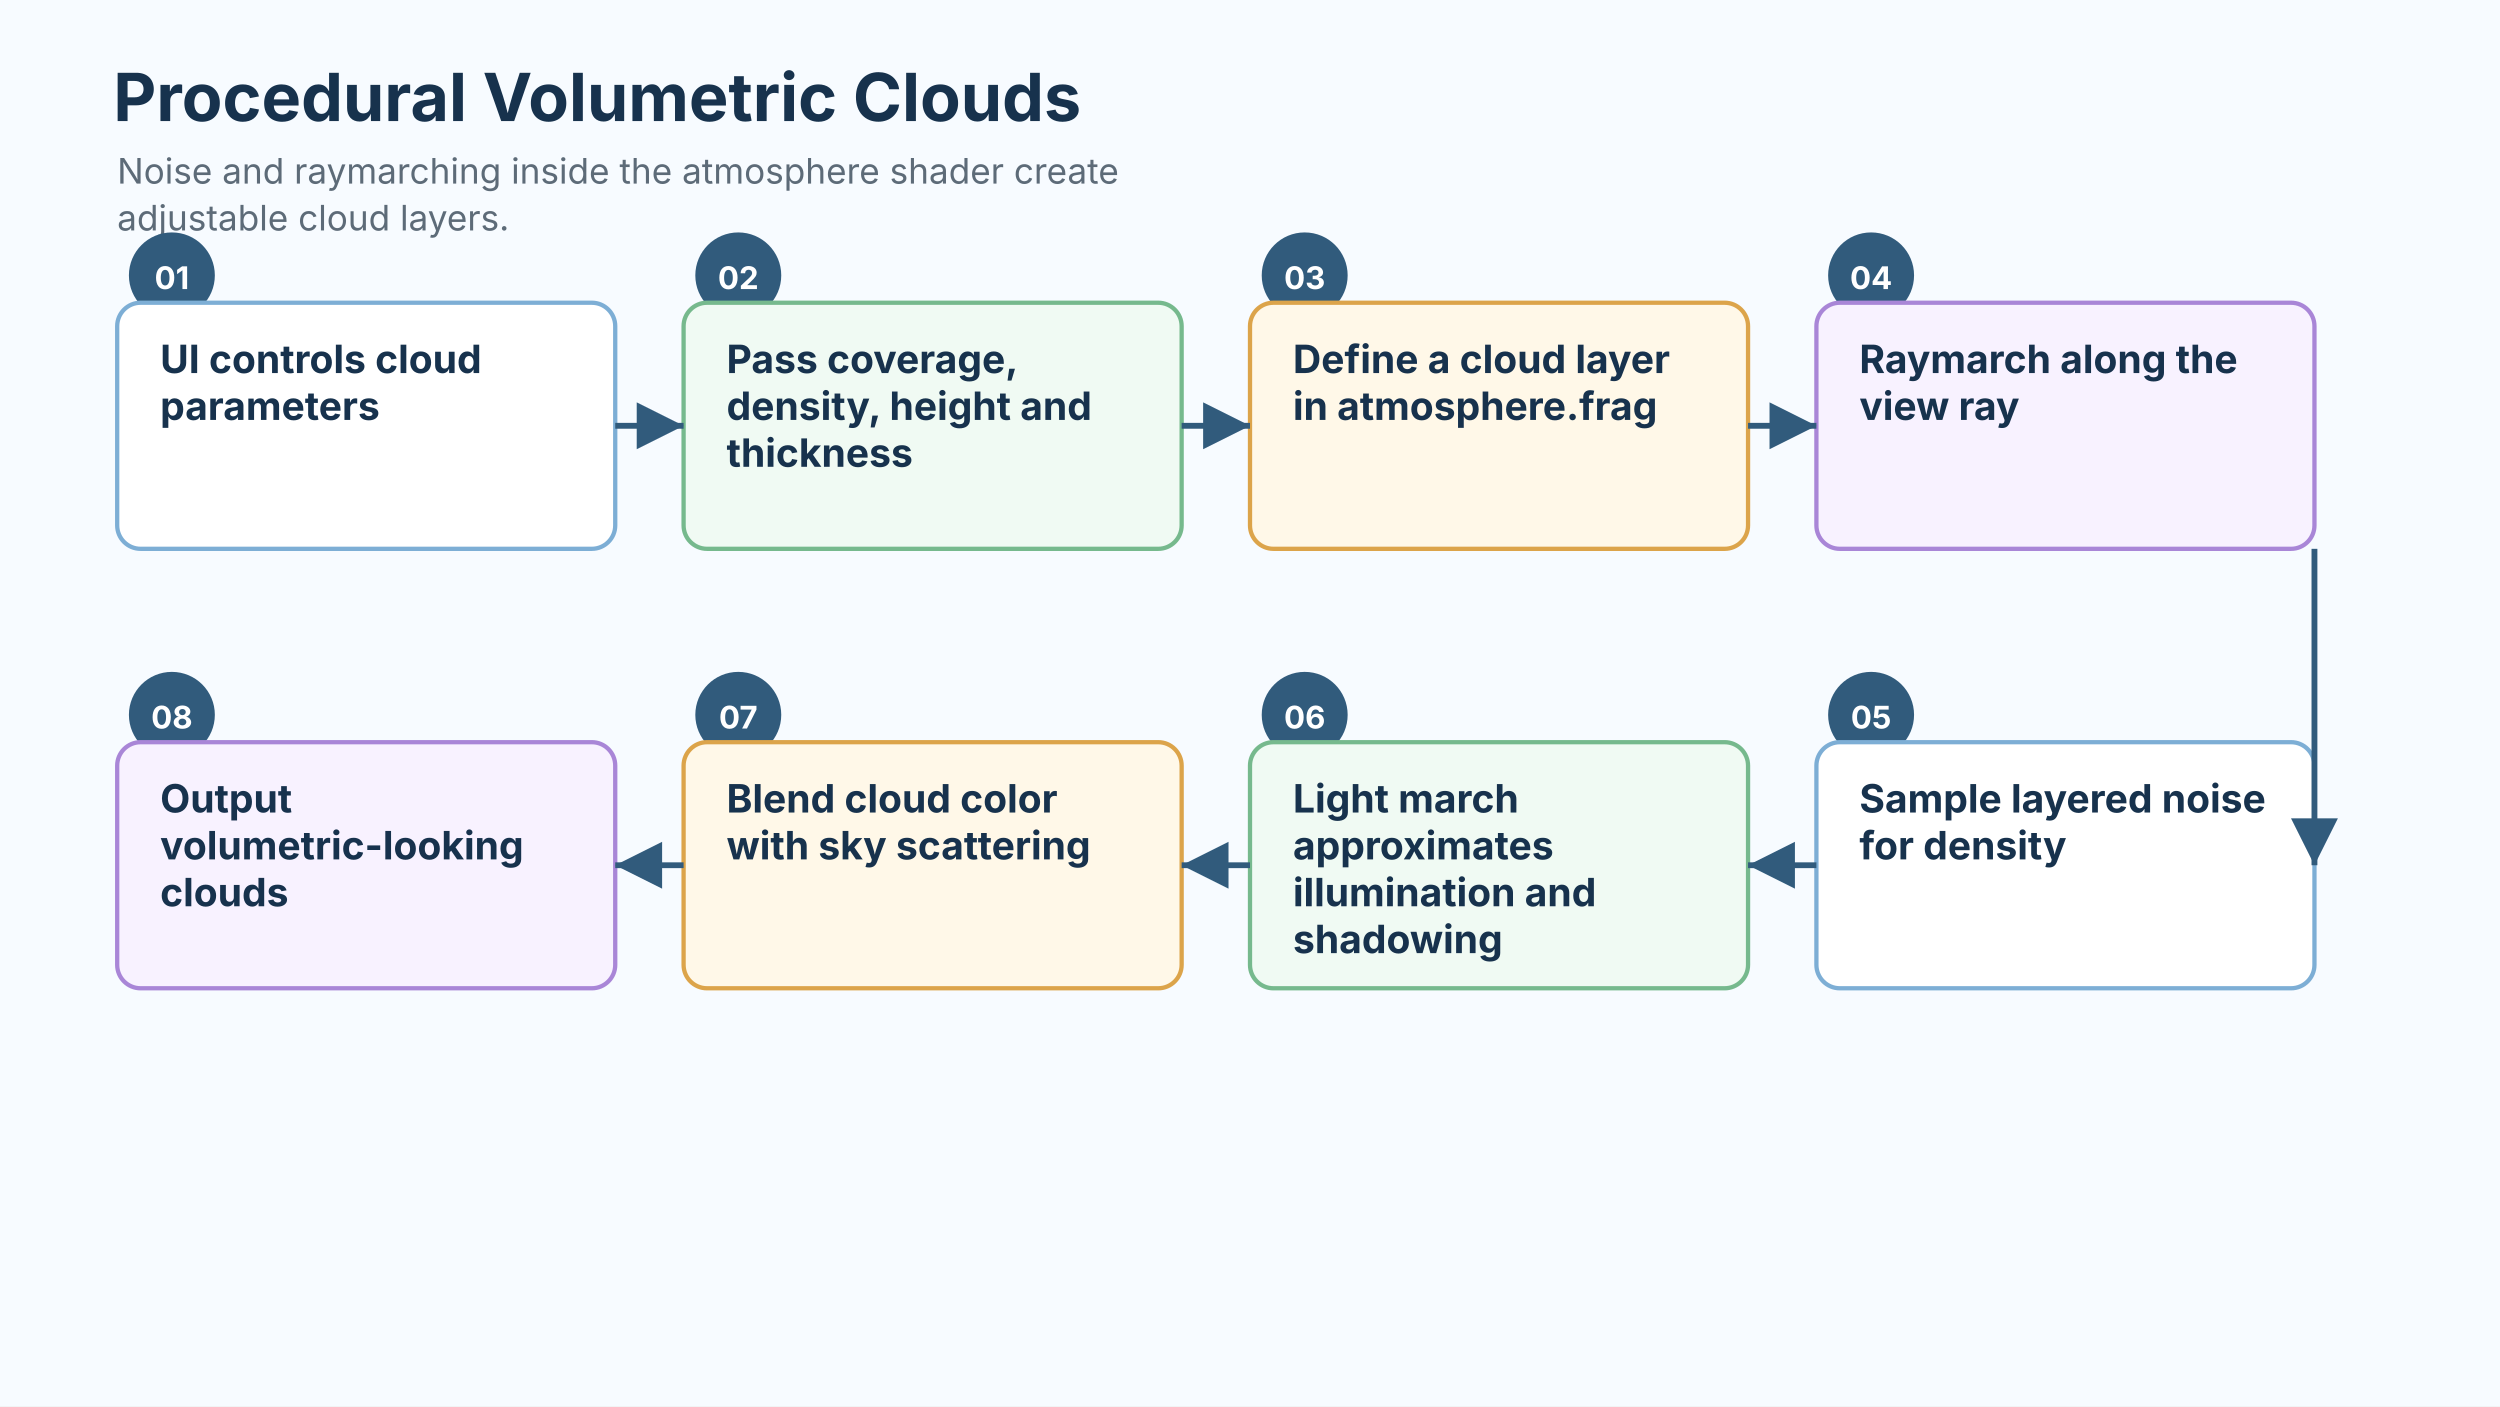
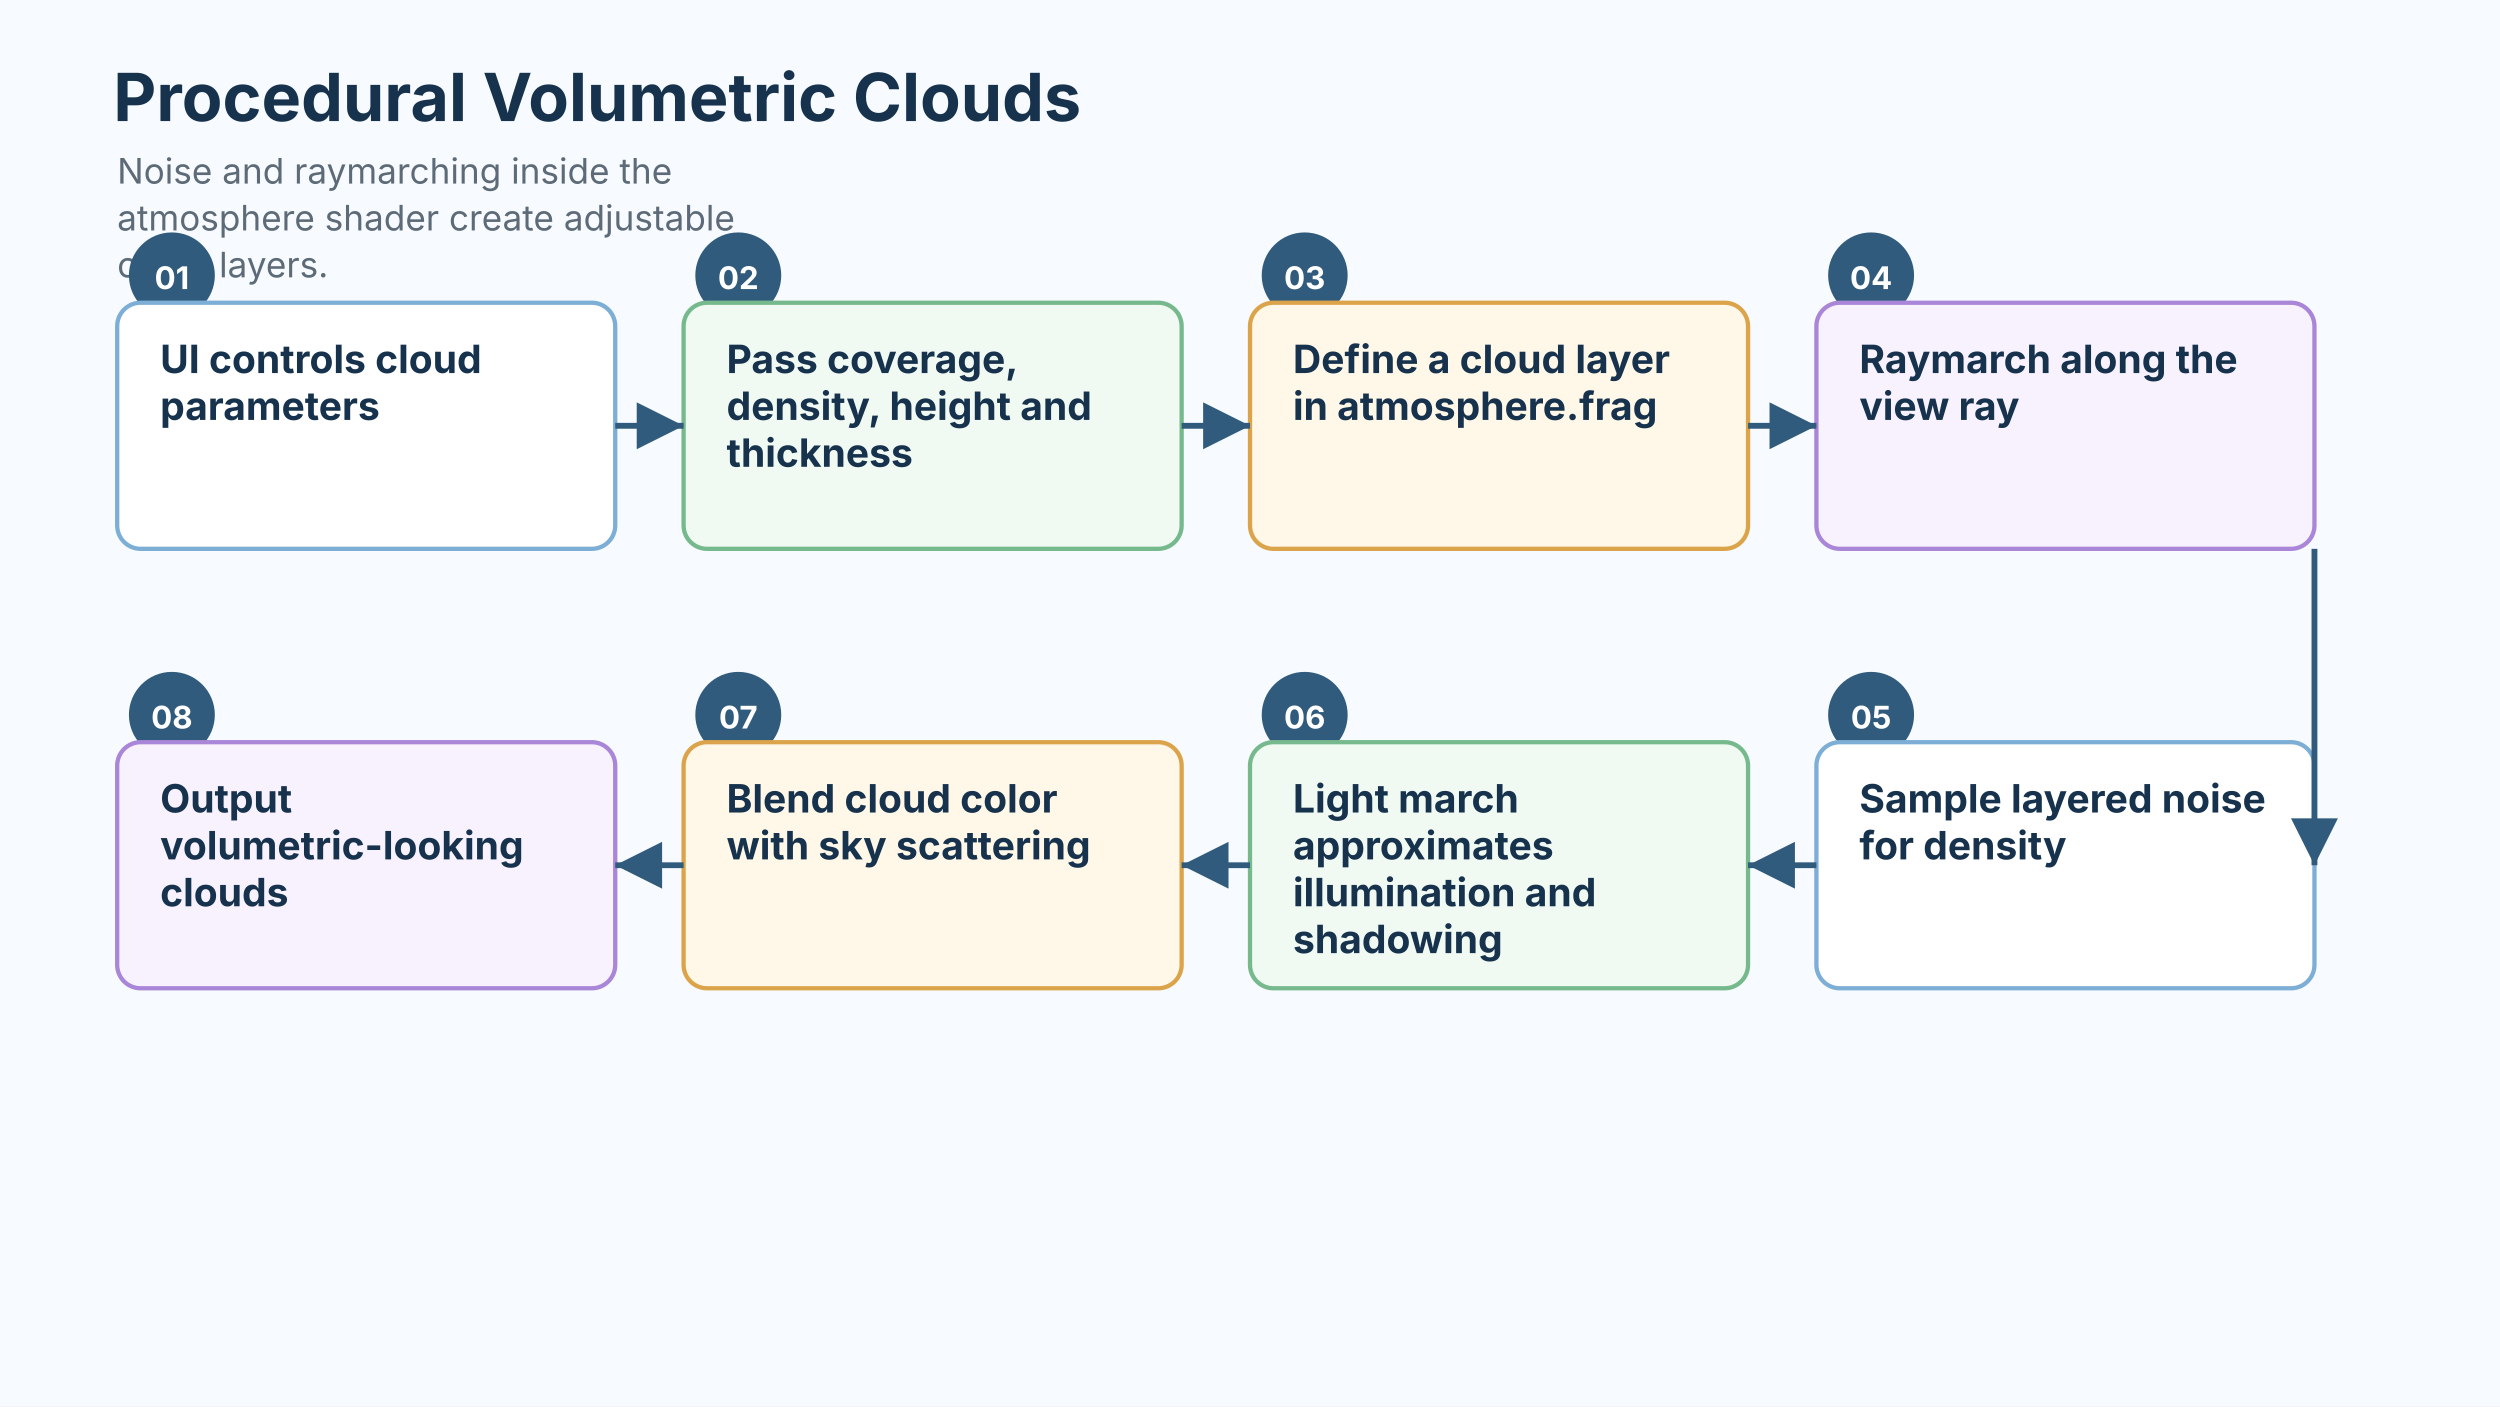
<svg xmlns="http://www.w3.org/2000/svg" width="1280" height="720" viewBox="0 0 1280 720" role="img" aria-labelledby="title desc">
  <defs>
    <marker id="arrow" markerWidth="12" markerHeight="12" refX="10" refY="6" orient="auto">
      <path d="M2,2 L10,6 L2,10 Z" fill="#315b7c" />
    </marker>
    <style>
      .bg{fill:#f7fbff}.title{font:700 34px Inter,Segoe UI,Arial,sans-serif;fill:#17324d}.sub{font:18px Inter,Segoe UI,Arial,sans-serif;fill:#5d6b78}
      .box{fill:#fff;stroke-width:2.2}.blue{stroke:#7daed5;fill:#ffffff}.green{stroke:#76b98d;fill:#f0faf3}.amber{stroke:#dca44a;fill:#fff8e8}.violet{stroke:#a986d7;fill:#f8f2ff}
      .label{font:700 20px Inter,Segoe UI,Arial,sans-serif;fill:#17324d}.small{font:16px Inter,Segoe UI,Arial,sans-serif;fill:#435464}.arrow{stroke:#315b7c;stroke-width:3;fill:none;marker-end:url(#arrow)}
      .numCircle{fill:#315b7c}.num{font:700 16px Inter,Segoe UI,Arial,sans-serif;fill:white}
    </style>
  </defs>
  <rect class="bg" width="1280" height="720" />
  <text class="title" x="58" y="62">Procedural Volumetric Clouds</text>
-   <text class="sub" x="60" y="94" text-anchor="start">Noise and raymarching inside the atmosphere shader create</text>
-   <text class="sub" x="60" y="118" text-anchor="start">adjustable cloud layers.</text>
+   <text class="sub" x="60" y="94" text-anchor="start">Noise and raymarching inside the</text>
+   <text class="sub" x="60" y="118" text-anchor="start">atmosphere shader create adjustable</text>
+   <text class="sub" x="60" y="142" text-anchor="start">cloud layers.</text>
  <circle class="numCircle" cx="88" cy="141" r="22" />
  <text class="num" x="88" y="148" text-anchor="middle">01</text>
  <rect class="box blue" x="60" y="155" width="255" height="126" rx="12" />
  <text class="label" x="82" y="191" text-anchor="start">UI controls cloud</text>
  <text class="label" x="82" y="215" text-anchor="start">parameters</text>
  <circle class="numCircle" cx="378" cy="141" r="22" />
  <text class="num" x="378" y="148" text-anchor="middle">02</text>
  <rect class="box green" x="350" y="155" width="255" height="126" rx="12" />
  <text class="label" x="372" y="191" text-anchor="start">Pass coverage,</text>
  <text class="label" x="372" y="215" text-anchor="start">density, height and</text>
  <text class="label" x="372" y="239" text-anchor="start">thickness</text>
  <path class="arrow" d="M315 218 C332 218, 332 218, 350 218" />
  <circle class="numCircle" cx="668" cy="141" r="22" />
  <text class="num" x="668" y="148" text-anchor="middle">03</text>
  <rect class="box amber" x="640" y="155" width="255" height="126" rx="12" />
  <text class="label" x="662" y="191" text-anchor="start">Define a cloud layer</text>
  <text class="label" x="662" y="215" text-anchor="start">in atmosphere.frag</text>
  <path class="arrow" d="M605 218 C622 218, 622 218, 640 218" />
  <circle class="numCircle" cx="958" cy="141" r="22" />
  <text class="num" x="958" y="148" text-anchor="middle">04</text>
  <rect class="box violet" x="930" y="155" width="255" height="126" rx="12" />
  <text class="label" x="952" y="191" text-anchor="start">Raymarch along the</text>
  <text class="label" x="952" y="215" text-anchor="start">view ray</text>
  <path class="arrow" d="M895 218 C912 218, 912 218, 930 218" />
  <circle class="numCircle" cx="958" cy="366" r="22" />
  <text class="num" x="958" y="373" text-anchor="middle">05</text>
  <rect class="box blue" x="930" y="380" width="255" height="126" rx="12" />
  <text class="label" x="952" y="416" text-anchor="start">Sample layered noise</text>
  <text class="label" x="952" y="440" text-anchor="start">for density</text>
  <path class="arrow" d="M1185 281 L1185 338 L1185 338 L1185 443" />
  <circle class="numCircle" cx="668" cy="366" r="22" />
  <text class="num" x="668" y="373" text-anchor="middle">06</text>
  <rect class="box green" x="640" y="380" width="255" height="126" rx="12" />
  <text class="label" x="662" y="416" text-anchor="start">Light march</text>
  <text class="label" x="662" y="440" text-anchor="start">approximates</text>
  <text class="label" x="662" y="464" text-anchor="start">illumination and</text>
  <text class="label" x="662" y="488" text-anchor="start">shadowing</text>
  <path class="arrow" d="M930 443 C912 443, 912 443, 895 443" />
  <circle class="numCircle" cx="378" cy="366" r="22" />
  <text class="num" x="378" y="373" text-anchor="middle">07</text>
  <rect class="box amber" x="350" y="380" width="255" height="126" rx="12" />
  <text class="label" x="372" y="416" text-anchor="start">Blend cloud color</text>
  <text class="label" x="372" y="440" text-anchor="start">with sky scattering</text>
  <path class="arrow" d="M640 443 C622 443, 622 443, 605 443" />
  <circle class="numCircle" cx="88" cy="366" r="22" />
  <text class="num" x="88" y="373" text-anchor="middle">08</text>
  <rect class="box violet" x="60" y="380" width="255" height="126" rx="12" />
  <text class="label" x="82" y="416" text-anchor="start">Output</text>
  <text class="label" x="82" y="440" text-anchor="start">volumetric-looking</text>
  <text class="label" x="82" y="464" text-anchor="start">clouds</text>
  <path class="arrow" d="M350 443 C332 443, 332 443, 315 443" />
</svg>
